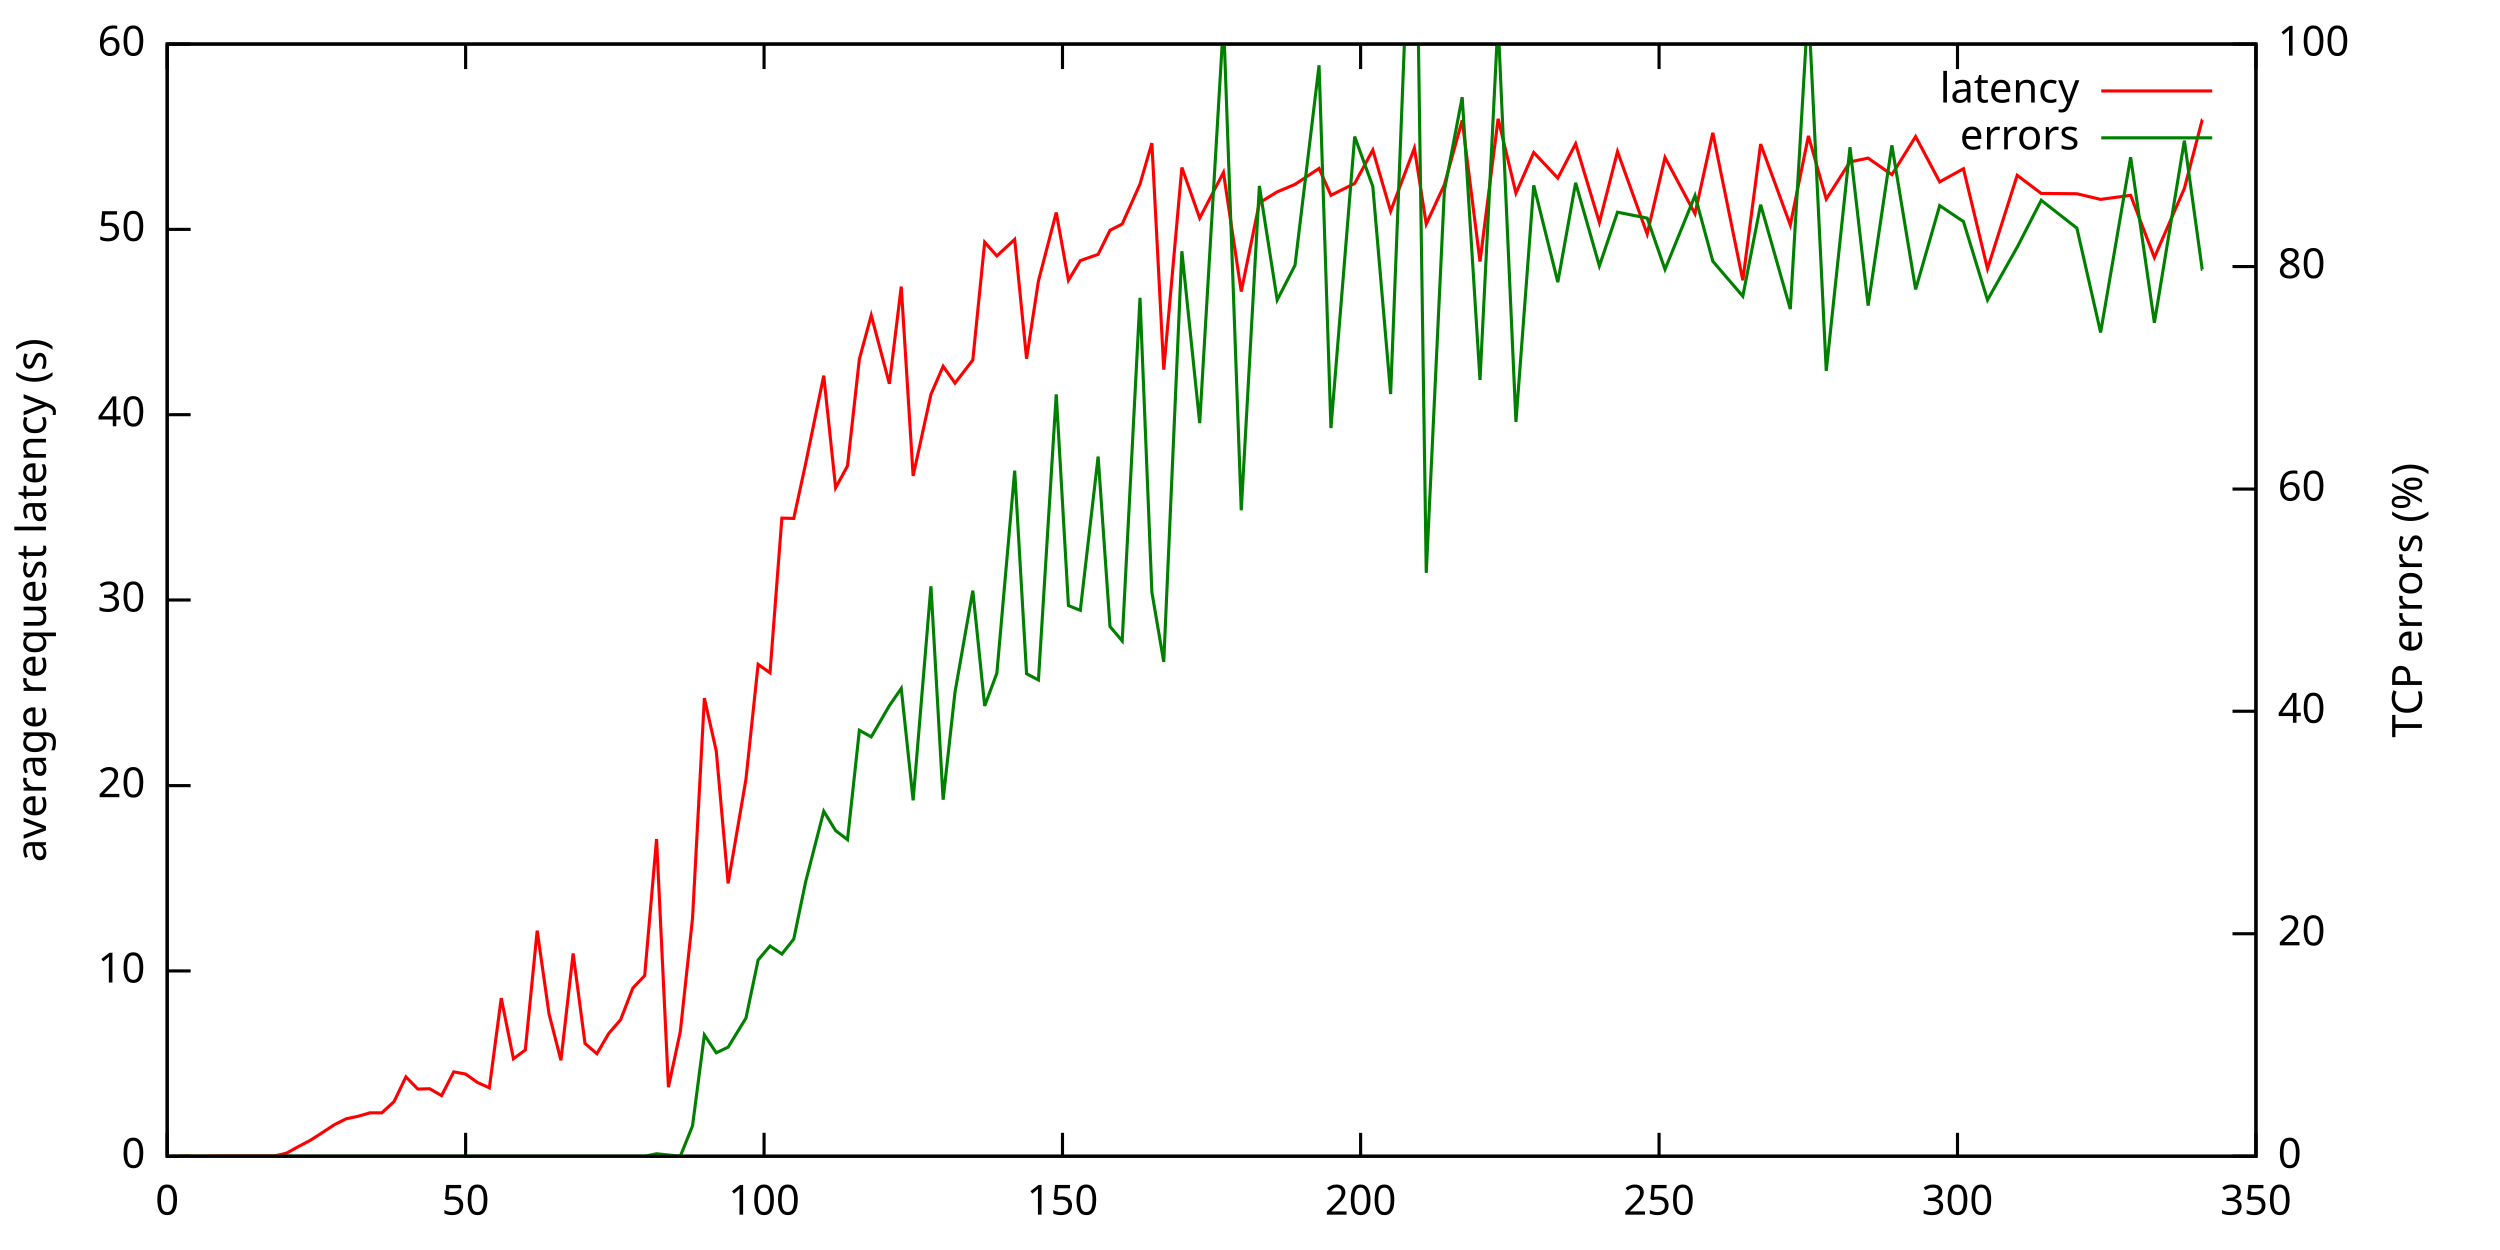
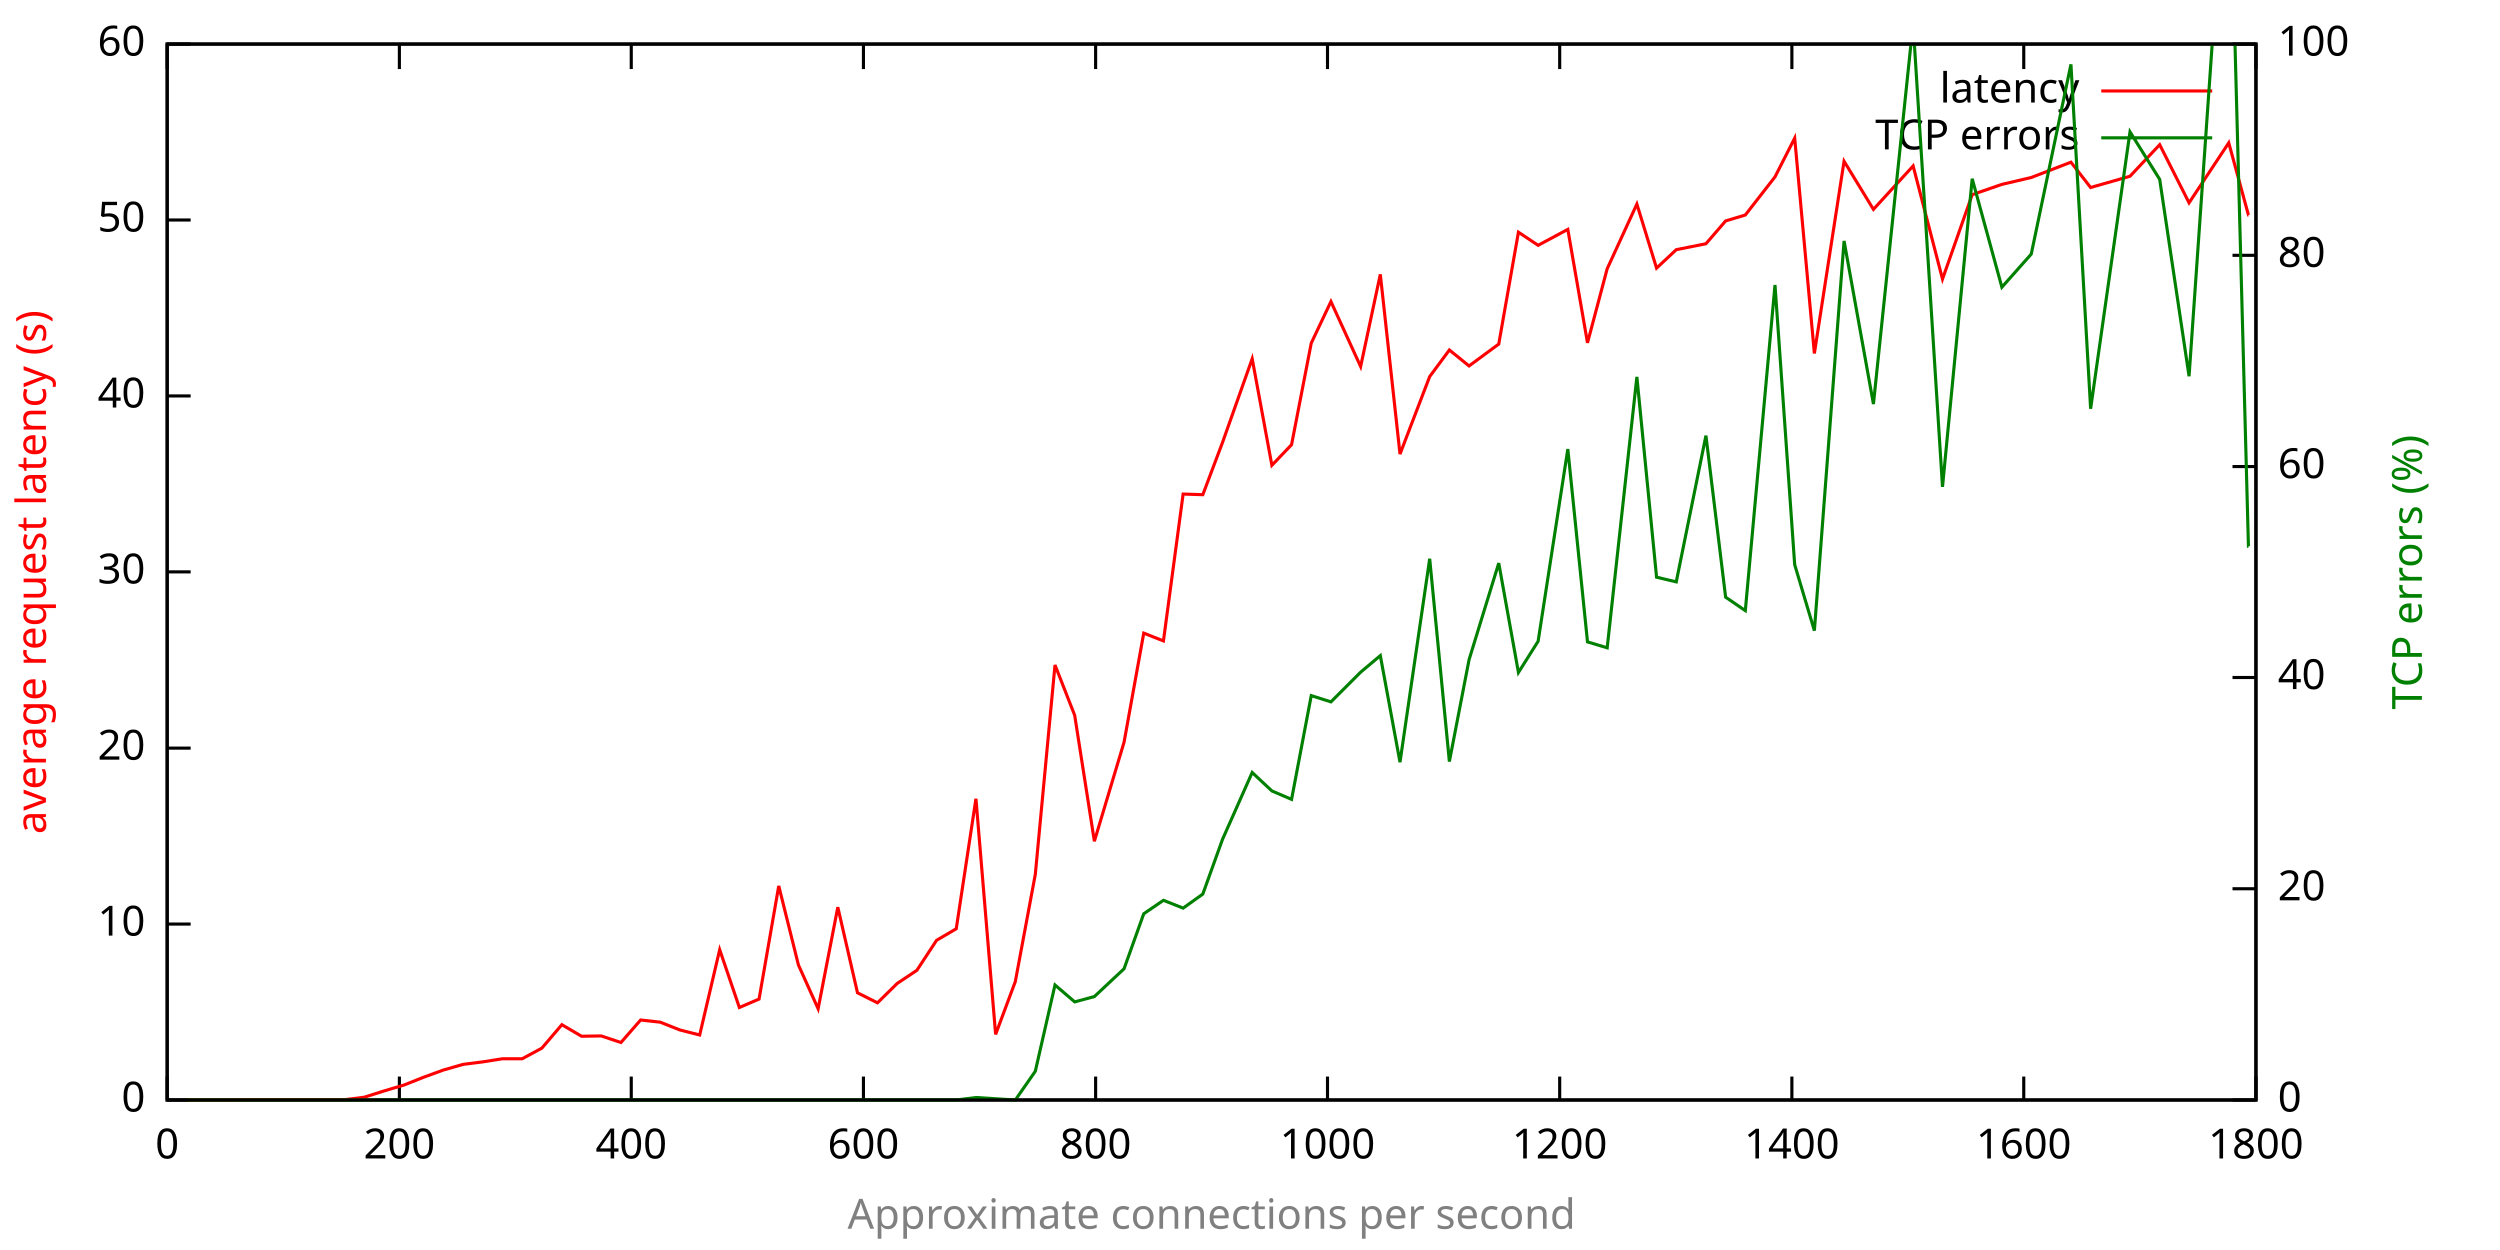
<svg xmlns="http://www.w3.org/2000/svg" xmlns:xlink="http://www.w3.org/1999/xlink" width="800" height="400" viewBox="0 0 800 400">
  <g id="gnuplot_canvas">
    <rect x="0" y="0" width="800" height="400" fill="none" />
    <defs>
      <circle id="gpDot" r="0.5" stroke-width="0.5" />
      <path id="gpPt0" stroke-width="0.267" stroke="currentColor" d="M-1,0 h2 M0,-1 v2" />
      <path id="gpPt1" stroke-width="0.267" stroke="currentColor" d="M-1,-1 L1,1 M1,-1 L-1,1" />
      <path id="gpPt2" stroke-width="0.267" stroke="currentColor" d="M-1,0 L1,0 M0,-1 L0,1 M-1,-1 L1,1 M-1,1 L1,-1" />
      <rect id="gpPt3" stroke-width="0.267" stroke="currentColor" x="-1" y="-1" width="2" height="2" />
      <rect id="gpPt4" stroke-width="0.267" stroke="currentColor" fill="currentColor" x="-1" y="-1" width="2" height="2" />
      <circle id="gpPt5" stroke-width="0.267" stroke="currentColor" cx="0" cy="0" r="1" />
      <use xlink:href="#gpPt5" id="gpPt6" fill="currentColor" stroke="none" />
      <path id="gpPt7" stroke-width="0.267" stroke="currentColor" d="M0,-1.33 L-1.33,0.67 L1.33,0.67 z" />
      <use xlink:href="#gpPt7" id="gpPt8" fill="currentColor" stroke="none" />
      <use xlink:href="#gpPt7" id="gpPt9" stroke="currentColor" transform="rotate(180)" />
      <use xlink:href="#gpPt9" id="gpPt10" fill="currentColor" stroke="none" />
      <use xlink:href="#gpPt3" id="gpPt11" stroke="currentColor" transform="rotate(45)" />
      <use xlink:href="#gpPt11" id="gpPt12" fill="currentColor" stroke="none" />
    </defs>
    <g style="fill:none; color:white; stroke:currentColor; stroke-width:1.00; stroke-linecap:butt; stroke-linejoin:miter">
</g>
    <g style="fill:none; color:black; stroke:currentColor; stroke-width:1.00; stroke-linecap:butt; stroke-linejoin:miter">
-       <path d="M53.5,370.0 L61.0,370.0  h0.01" />
-       <g transform="translate(46.5,373.7)" style="stroke:none; fill:black; font-family:Verdana; font-size:10.00pt; text-anchor:end">
+       <path d="M53.5,352.0 L61.0,352.0  h0.01" />
+       <g transform="translate(46.5,355.7)" style="stroke:none; fill:black; font-family:Verdana; font-size:10.00pt; text-anchor:end">
        <text> 0</text>
      </g>
-       <path d="M53.5,310.7 L61.0,310.7  h0.01" />
-       <g transform="translate(46.5,314.4)" style="stroke:none; fill:black; font-family:Verdana; font-size:10.00pt; text-anchor:end">
+       <path d="M53.5,295.7 L61.0,295.7  h0.01" />
+       <g transform="translate(46.5,299.4)" style="stroke:none; fill:black; font-family:Verdana; font-size:10.00pt; text-anchor:end">
        <text> 10</text>
      </g>
-       <path d="M53.5,251.4 L61.0,251.4  h0.01" />
-       <g transform="translate(46.5,255.1)" style="stroke:none; fill:black; font-family:Verdana; font-size:10.00pt; text-anchor:end">
+       <path d="M53.5,239.4 L61.0,239.4  h0.01" />
+       <g transform="translate(46.5,243.1)" style="stroke:none; fill:black; font-family:Verdana; font-size:10.00pt; text-anchor:end">
        <text> 20</text>
      </g>
-       <path d="M53.5,192.0 L61.0,192.0  h0.01" />
-       <g transform="translate(46.5,195.7)" style="stroke:none; fill:black; font-family:Verdana; font-size:10.00pt; text-anchor:end">
+       <path d="M53.5,183.0 L61.0,183.0  h0.01" />
+       <g transform="translate(46.5,186.7)" style="stroke:none; fill:black; font-family:Verdana; font-size:10.00pt; text-anchor:end">
        <text> 30</text>
      </g>
-       <path d="M53.5,132.7 L61.0,132.7  h0.01" />
-       <g transform="translate(46.5,136.4)" style="stroke:none; fill:black; font-family:Verdana; font-size:10.00pt; text-anchor:end">
+       <path d="M53.5,126.7 L61.0,126.7  h0.01" />
+       <g transform="translate(46.5,130.4)" style="stroke:none; fill:black; font-family:Verdana; font-size:10.00pt; text-anchor:end">
        <text> 40</text>
      </g>
-       <path d="M53.5,73.4 L61.0,73.4  h0.01" />
-       <g transform="translate(46.5,77.1)" style="stroke:none; fill:black; font-family:Verdana; font-size:10.00pt; text-anchor:end">
+       <path d="M53.5,70.4 L61.0,70.4  h0.01" />
+       <g transform="translate(46.5,74.1)" style="stroke:none; fill:black; font-family:Verdana; font-size:10.00pt; text-anchor:end">
        <text> 50</text>
      </g>
      <path d="M53.5,14.1 L61.0,14.1  h0.01" />
      <g transform="translate(46.5,17.8)" style="stroke:none; fill:black; font-family:Verdana; font-size:10.00pt; text-anchor:end">
        <text> 60</text>
      </g>
-       <path d="M53.5,370.0 L53.5,362.5 M53.5,14.1 L53.5,21.6  h0.01" />
-       <g transform="translate(53.5,388.7)" style="stroke:none; fill:black; font-family:Verdana; font-size:10.00pt; text-anchor:middle">
+       <path d="M53.5,352.0 L53.5,344.5 M53.5,14.1 L53.5,21.6  h0.01" />
+       <g transform="translate(53.5,370.7)" style="stroke:none; fill:black; font-family:Verdana; font-size:10.00pt; text-anchor:middle">
        <text> 0</text>
      </g>
-       <path d="M149.0,370.0 L149.0,362.5 M149.0,14.1 L149.0,21.6  h0.01" />
-       <g transform="translate(149.0,388.7)" style="stroke:none; fill:black; font-family:Verdana; font-size:10.00pt; text-anchor:middle">
-         <text> 50</text>
-       </g>
-       <path d="M244.5,370.0 L244.5,362.5 M244.5,14.1 L244.5,21.6  h0.01" />
-       <g transform="translate(244.5,388.7)" style="stroke:none; fill:black; font-family:Verdana; font-size:10.00pt; text-anchor:middle">
-         <text> 100</text>
-       </g>
-       <path d="M340.0,370.0 L340.0,362.5 M340.0,14.1 L340.0,21.6  h0.01" />
-       <g transform="translate(340.0,388.7)" style="stroke:none; fill:black; font-family:Verdana; font-size:10.00pt; text-anchor:middle">
-         <text> 150</text>
-       </g>
-       <path d="M435.4,370.0 L435.4,362.5 M435.4,14.1 L435.4,21.6  h0.01" />
-       <g transform="translate(435.4,388.7)" style="stroke:none; fill:black; font-family:Verdana; font-size:10.00pt; text-anchor:middle">
+       <path d="M127.8,352.0 L127.8,344.5 M127.8,14.1 L127.8,21.6  h0.01" />
+       <g transform="translate(127.8,370.7)" style="stroke:none; fill:black; font-family:Verdana; font-size:10.00pt; text-anchor:middle">
        <text> 200</text>
      </g>
-       <path d="M530.9,370.0 L530.9,362.5 M530.9,14.1 L530.9,21.6  h0.01" />
-       <g transform="translate(530.9,388.7)" style="stroke:none; fill:black; font-family:Verdana; font-size:10.00pt; text-anchor:middle">
-         <text> 250</text>
+       <path d="M202.0,352.0 L202.0,344.5 M202.0,14.1 L202.0,21.6  h0.01" />
+       <g transform="translate(202.0,370.7)" style="stroke:none; fill:black; font-family:Verdana; font-size:10.00pt; text-anchor:middle">
+         <text> 400</text>
      </g>
-       <path d="M626.4,370.0 L626.4,362.5 M626.4,14.1 L626.4,21.6  h0.01" />
-       <g transform="translate(626.4,388.7)" style="stroke:none; fill:black; font-family:Verdana; font-size:10.00pt; text-anchor:middle">
-         <text> 300</text>
+       <path d="M276.3,352.0 L276.3,344.5 M276.3,14.1 L276.3,21.6  h0.01" />
+       <g transform="translate(276.3,370.7)" style="stroke:none; fill:black; font-family:Verdana; font-size:10.00pt; text-anchor:middle">
+         <text> 600</text>
      </g>
-       <path d="M721.9,370.0 L721.9,362.5 M721.9,14.1 L721.9,21.6  h0.01" />
-       <g transform="translate(721.9,388.7)" style="stroke:none; fill:black; font-family:Verdana; font-size:10.00pt; text-anchor:middle">
-         <text> 350</text>
+       <path d="M350.6,352.0 L350.6,344.5 M350.6,14.1 L350.6,21.6  h0.01" />
+       <g transform="translate(350.6,370.7)" style="stroke:none; fill:black; font-family:Verdana; font-size:10.00pt; text-anchor:middle">
+         <text> 800</text>
      </g>
-       <path d="M721.9,370.0 L714.4,370.0  h0.01" />
-       <g transform="translate(728.9,373.7)" style="stroke:none; fill:black; font-family:Verdana; font-size:10.00pt; text-anchor:start">
+       <path d="M424.8,352.0 L424.8,344.5 M424.8,14.1 L424.8,21.6  h0.01" />
+       <g transform="translate(424.8,370.7)" style="stroke:none; fill:black; font-family:Verdana; font-size:10.00pt; text-anchor:middle">
+         <text> 1000</text>
+       </g>
+       <path d="M499.1,352.0 L499.1,344.5 M499.1,14.1 L499.1,21.6  h0.01" />
+       <g transform="translate(499.1,370.7)" style="stroke:none; fill:black; font-family:Verdana; font-size:10.00pt; text-anchor:middle">
+         <text> 1200</text>
+       </g>
+       <path d="M573.4,352.0 L573.4,344.5 M573.4,14.1 L573.4,21.6  h0.01" />
+       <g transform="translate(573.4,370.7)" style="stroke:none; fill:black; font-family:Verdana; font-size:10.00pt; text-anchor:middle">
+         <text> 1400</text>
+       </g>
+       <path d="M647.6,352.0 L647.6,344.5 M647.6,14.1 L647.6,21.6  h0.01" />
+       <g transform="translate(647.6,370.7)" style="stroke:none; fill:black; font-family:Verdana; font-size:10.00pt; text-anchor:middle">
+         <text> 1600</text>
+       </g>
+       <path d="M721.9,352.0 L721.9,344.5 M721.9,14.1 L721.9,21.6  h0.01" />
+       <g transform="translate(721.9,370.7)" style="stroke:none; fill:black; font-family:Verdana; font-size:10.00pt; text-anchor:middle">
+         <text> 1800</text>
+       </g>
+       <path d="M721.9,352.0 L714.4,352.0  h0.01" />
+       <g transform="translate(728.9,355.7)" style="stroke:none; fill:black; font-family:Verdana; font-size:10.00pt; text-anchor:start">
        <text> 0</text>
      </g>
-       <path d="M721.9,298.8 L714.4,298.8  h0.01" />
-       <g transform="translate(728.9,302.5)" style="stroke:none; fill:black; font-family:Verdana; font-size:10.00pt; text-anchor:start">
+       <path d="M721.9,284.4 L714.4,284.4  h0.01" />
+       <g transform="translate(728.9,288.1)" style="stroke:none; fill:black; font-family:Verdana; font-size:10.00pt; text-anchor:start">
        <text> 20</text>
      </g>
-       <path d="M721.9,227.6 L714.4,227.6  h0.01" />
-       <g transform="translate(728.9,231.3)" style="stroke:none; fill:black; font-family:Verdana; font-size:10.00pt; text-anchor:start">
+       <path d="M721.9,216.8 L714.4,216.8  h0.01" />
+       <g transform="translate(728.9,220.5)" style="stroke:none; fill:black; font-family:Verdana; font-size:10.00pt; text-anchor:start">
        <text> 40</text>
      </g>
-       <path d="M721.9,156.5 L714.4,156.5  h0.01" />
-       <g transform="translate(728.9,160.2)" style="stroke:none; fill:black; font-family:Verdana; font-size:10.00pt; text-anchor:start">
+       <path d="M721.9,149.3 L714.4,149.3  h0.01" />
+       <g transform="translate(728.9,153.0)" style="stroke:none; fill:black; font-family:Verdana; font-size:10.00pt; text-anchor:start">
        <text> 60</text>
      </g>
-       <path d="M721.9,85.3 L714.4,85.3  h0.01" />
-       <g transform="translate(728.9,89.0)" style="stroke:none; fill:black; font-family:Verdana; font-size:10.00pt; text-anchor:start">
+       <path d="M721.9,81.7 L714.4,81.7  h0.01" />
+       <g transform="translate(728.9,85.4)" style="stroke:none; fill:black; font-family:Verdana; font-size:10.00pt; text-anchor:start">
        <text> 80</text>
      </g>
      <path d="M721.9,14.1 L714.4,14.1  h0.01" />
      <g transform="translate(728.9,17.8)" style="stroke:none; fill:black; font-family:Verdana; font-size:10.00pt; text-anchor:start">
        <text> 100</text>
      </g>
-       <path d="M53.5,14.1 L53.5,370.0 L721.9,370.0 L721.9,14.1 L53.5,14.1 Z  h0.01" />
-       <g transform="translate(14.7,192.1) rotate(270)" style="stroke:none; fill:black; font-family:Verdana; font-size:10.00pt; text-anchor:middle">
+       <path d="M53.5,14.1 L53.5,352.0 L721.9,352.0 L721.9,14.1 L53.5,14.1 Z  h0.01" />
+       <g transform="translate(14.7,183.1) rotate(270)" style="stroke:none; fill:red; font-family:Verdana; font-size:10.00pt; text-anchor:middle">
        <text>average request latency (s)</text>
      </g>
-       <g transform="translate(775.0,192.1) rotate(270)" style="stroke:none; fill:black; font-family:Verdana; font-size:10.00pt; text-anchor:middle">
+       <g transform="translate(775.0,183.1) rotate(270)" style="stroke:none; fill:green; font-family:Verdana; font-size:10.00pt; text-anchor:middle">
        <text>TCP errors (%)</text>
+       </g>
+       <g transform="translate(387.7,393.2)" style="stroke:none; fill:gray; font-family:Verdana; font-size:10.00pt; text-anchor:middle">
+         <text>Approximate connections per second</text>
      </g>
    </g>
    <g id="gnuplot_plot_1">
      <g style="fill:none; color:red; stroke:currentColor; stroke-width:1.00; stroke-linecap:butt; stroke-linejoin:miter">
        <g transform="translate(665.4,32.8)" style="stroke:none; fill:black; font-family:Verdana; font-size:10.00pt; text-anchor:end">
          <text>latency</text>
        </g>
-         <path d="M672.4,29.1 L707.9,29.1 M57.3,370.0 L61.1,370.0 L65.0,370.0 L68.8,369.9 L72.6,369.9 L76.4,369.9    L80.2,369.9 L84.1,369.9 L87.9,369.9 L91.7,369.0 L95.5,366.9 L99.3,364.9 L103.2,362.4 L107.0,359.9    L110.8,358.0 L114.6,357.2 L118.4,356.1 L122.2,356.1 L126.1,352.5 L129.9,344.6 L133.7,348.5 L137.5,348.4    L141.3,350.6 L145.2,343.0 L149.0,343.7 L152.8,346.4 L156.6,348.1 L160.4,319.4 L164.3,338.8 L168.1,336.0    L171.9,297.8 L175.7,324.5 L179.5,339.3 L183.4,305.1 L187.2,333.9 L191.0,337.2 L194.8,330.7 L198.6,326.3    L202.5,316.2 L206.3,312.2 L210.1,268.5 L213.9,347.9 L217.7,330.1 L221.6,294.0 L225.4,223.4 L229.2,240.3    L233.0,282.7 L238.7,249.4 L242.6,212.6 L246.4,215.3 L250.2,165.8 L254.0,165.9 L257.8,148.4 L263.6,120.2    L267.4,156.1 L271.2,149.1 L275.0,114.9 L278.8,100.9 L284.6,122.8 L288.4,91.7 L292.2,152.3 L297.9,126.2    L301.8,117.2 L305.6,122.6 L311.3,115.2 L315.1,77.5 L319.0,81.9 L324.7,76.6 L328.5,114.8 L332.3,89.9    L338.0,68.0 L341.9,89.7 L345.7,83.4 L351.4,81.4 L355.2,73.7 L359.1,71.7 L364.8,58.9 L368.6,45.8    L372.4,118.3 L378.2,53.6 L383.9,69.8 L391.5,55.2 L397.2,93.3 L403.0,64.9 L408.7,61.4 L414.4,59.0    L422.1,53.9 L425.9,62.5 L433.5,58.7 L439.3,48.0 L445.0,67.6 L452.6,47.4 L456.4,71.7 L462.2,59.1    L467.9,38.5 L473.6,83.7 L479.4,38.0 L485.1,61.8 L490.8,48.8 L498.5,57.0 L504.2,46.0 L511.8,71.2    L517.6,48.5 L527.1,74.9 L532.8,50.4 L542.4,68.4 L548.1,42.5 L557.7,89.7 L563.4,46.1 L572.9,72.0    L578.7,43.5 L584.4,63.7 L592.0,51.8 L597.8,50.6 L605.4,55.9 L613.0,43.7 L620.7,58.2 L628.3,54.0    L636.0,86.0 L645.5,56.1 L653.2,61.9 L664.6,62.0 L672.2,63.8 L681.8,62.5 L689.4,82.4 L699.0,60.3    L704.7,38.4  h0.01" />
+         <path d="M672.4,29.1 L707.9,29.1 M59.8,352.0 L66.1,352.0 L72.4,352.0 L78.8,351.9 L85.1,351.9 L91.4,351.9    L97.7,351.9 L104.0,351.9 L110.3,351.9 L116.6,351.1 L122.9,349.1 L129.3,347.2 L135.6,344.7 L141.9,342.4    L148.2,340.6 L154.5,339.8 L160.8,338.8 L167.1,338.8 L173.4,335.4 L179.8,327.9 L186.1,331.6 L192.4,331.5    L198.7,333.6 L205.0,326.4 L211.3,327.1 L217.6,329.6 L223.9,331.2 L230.3,303.9 L236.6,322.4 L242.9,319.7    L249.2,283.5 L255.5,308.8 L261.8,322.8 L268.1,290.3 L274.4,317.7 L280.8,320.9 L287.1,314.7 L293.4,310.5    L299.7,300.9 L306.0,297.2 L312.3,255.6 L318.6,331.0 L324.9,314.1 L331.3,279.8 L337.6,212.8 L343.9,228.9    L350.2,269.2 L359.7,237.5 L366.0,202.6 L372.3,205.1 L378.6,158.1 L384.9,158.3 L391.2,141.6 L400.7,114.8    L407.0,148.9 L413.3,142.3 L419.6,109.8 L425.9,96.5 L435.4,117.3 L441.7,87.8 L448.0,145.3 L457.5,120.5    L463.8,112.0 L470.1,117.1 L479.6,110.1 L485.9,74.3 L492.2,78.5 L501.7,73.4 L508.0,109.7 L514.3,86.0    L523.8,65.3 L530.1,85.8 L536.4,79.9 L545.9,78.0 L552.2,70.7 L558.5,68.8 L568.0,56.6 L574.3,44.2    L580.6,113.1 L590.1,51.6 L599.5,67.0 L612.2,53.1 L621.6,89.3 L631.1,62.3 L640.6,59.0 L650.0,56.8    L662.7,51.9 L669.0,60.0 L681.6,56.4 L691.1,46.3 L700.5,64.9 L713.2,45.7 L719.5,68.8  h0.01" />
      </g>
    </g>
    <g id="gnuplot_plot_2">
      <g style="fill:none; color:green; stroke:currentColor; stroke-width:1.00; stroke-linecap:butt; stroke-linejoin:miter">
        <g transform="translate(665.4,47.8)" style="stroke:none; fill:black; font-family:Verdana; font-size:10.00pt; text-anchor:end">
-           <text>errors</text>
+           <text>TCP errors</text>
        </g>
-         <path d="M672.4,44.1 L707.9,44.1 M57.3,370.0 L61.1,370.0 L65.0,370.0 L68.8,370.0 L72.6,370.0 L76.4,370.0    L80.2,370.0 L84.1,370.0 L87.9,370.0 L91.7,370.0 L95.5,370.0 L99.3,370.0 L103.2,370.0 L107.0,370.0    L110.8,370.0 L114.6,370.0 L118.4,370.0 L122.2,370.0 L126.1,370.0 L129.9,370.0 L133.7,370.0 L137.5,370.0    L141.3,370.0 L145.2,370.0 L149.0,370.0 L152.8,370.0 L156.6,370.0 L160.4,370.0 L164.3,370.0 L168.1,370.0    L171.9,370.0 L175.7,370.0 L179.5,370.0 L183.4,370.0 L187.2,370.0 L191.0,370.0 L194.8,370.0 L198.6,370.0    L202.5,370.0 L206.3,370.0 L210.1,369.2 L213.9,369.6 L217.7,370.0 L221.6,360.3 L225.4,331.2 L229.2,336.9    L233.0,335.1 L238.7,325.8 L242.6,307.2 L246.4,302.7 L250.2,305.3 L254.0,300.5 L257.8,282.2 L263.6,259.6    L267.4,265.8 L271.2,268.7 L275.0,233.7 L278.8,235.8 L284.6,225.8 L288.4,220.3 L292.2,256.1 L297.9,187.6    L301.8,255.9 L305.6,221.5 L311.3,189.0 L315.1,225.9 L319.0,215.4 L324.7,150.6 L328.5,215.6 L332.3,217.6    L338.0,126.2 L341.9,193.8 L345.7,195.3 L351.4,146.1 L355.2,200.5 L359.1,205.1 L364.8,95.3 L368.6,189.5    L372.4,211.8 L378.2,80.4 L383.9,135.4 L391.1,14.1 M391.8,14.1 L397.2,163.3 L403.0,59.5 L408.7,96.0    L414.4,84.9 L422.1,20.9 L425.9,137.0 L433.5,43.7 L439.3,59.7 L445.0,126.1 L449.4,14.1 M453.9,14.1    L456.4,183.3 L462.2,61.0 L467.9,31.1 L473.6,121.6 L479.0,14.1 M479.7,14.1 L485.1,135.0 L490.8,59.3    L498.5,90.3 L504.2,58.5 L511.8,85.1 L517.6,67.9 L527.1,69.8 L532.8,86.2 L542.4,62.6 L548.1,83.6    L557.7,94.8 L563.4,65.5 L572.9,98.9 L577.9,14.1 M579.3,14.1 L584.4,118.7 L592.0,47.1 L597.8,97.8    L605.4,46.5 L613.0,92.6 L620.7,65.8 L628.3,70.9 L636.0,96.0 L645.5,79.1 L653.2,64.1 L664.6,73.0    L672.2,106.4 L681.8,50.3 L689.4,103.3 L699.0,45.0 L704.7,86.2  h0.01" />
+         <path d="M672.4,44.1 L707.9,44.1 M59.8,352.0 L66.1,352.0 L72.4,352.0 L78.8,352.0 L85.1,352.0 L91.4,352.0    L97.7,352.0 L104.0,352.0 L110.3,352.0 L116.6,352.0 L122.9,352.0 L129.3,352.0 L135.6,352.0 L141.9,352.0    L148.2,352.0 L154.5,352.0 L160.8,352.0 L167.1,352.0 L173.4,352.0 L179.8,352.0 L186.1,352.0 L192.4,352.0    L198.7,352.0 L205.0,352.0 L211.3,352.0 L217.6,352.0 L223.9,352.0 L230.3,352.0 L236.6,352.0 L242.9,352.0    L249.2,352.0 L255.5,352.0 L261.8,352.0 L268.1,352.0 L274.4,352.0 L280.8,352.0 L287.1,352.0 L293.4,352.0    L299.7,352.0 L306.0,352.0 L312.3,351.2 L318.6,351.6 L324.9,352.0 L331.3,342.8 L337.6,315.2 L343.9,320.6    L350.2,318.9 L359.7,310.0 L366.0,292.4 L372.3,288.1 L378.6,290.6 L384.9,286.1 L391.2,268.6 L400.7,247.2    L407.0,253.1 L413.3,255.8 L419.6,222.6 L425.9,224.6 L435.4,215.1 L441.7,209.8 L448.0,243.9 L457.5,178.8    L463.8,243.7 L470.1,211.1 L479.6,180.2 L485.9,215.2 L492.2,205.2 L501.7,143.7 L508.0,205.4 L514.3,207.3    L523.8,120.6 L530.1,184.7 L536.4,186.2 L545.9,139.4 L552.2,191.1 L558.5,195.4 L568.0,91.2 L574.3,180.7    L580.6,201.8 L590.1,77.1 L599.5,129.3 L611.5,14.1 M612.6,14.1 L621.6,155.8 L631.1,57.2 L640.6,91.9    L650.0,81.3 L662.7,20.6 L669.0,130.8 L681.6,42.2 L691.1,57.4 L700.5,120.4 L707.9,14.1 M715.2,14.1    L719.5,174.8  h0.01" />
      </g>
    </g>
    <g style="fill:none; color:black; stroke:currentColor; stroke-width:1.00; stroke-linecap:butt; stroke-linejoin:miter">
-       <path d="M53.5,14.1 L53.5,370.0 L721.9,370.0 L721.9,14.1 L53.5,14.1 Z  h0.01" />
+       <path d="M53.5,14.1 L53.5,352.0 L721.9,352.0 L721.9,14.1 L53.5,14.1 Z  h0.01" />
    </g>
  </g>
</svg>
